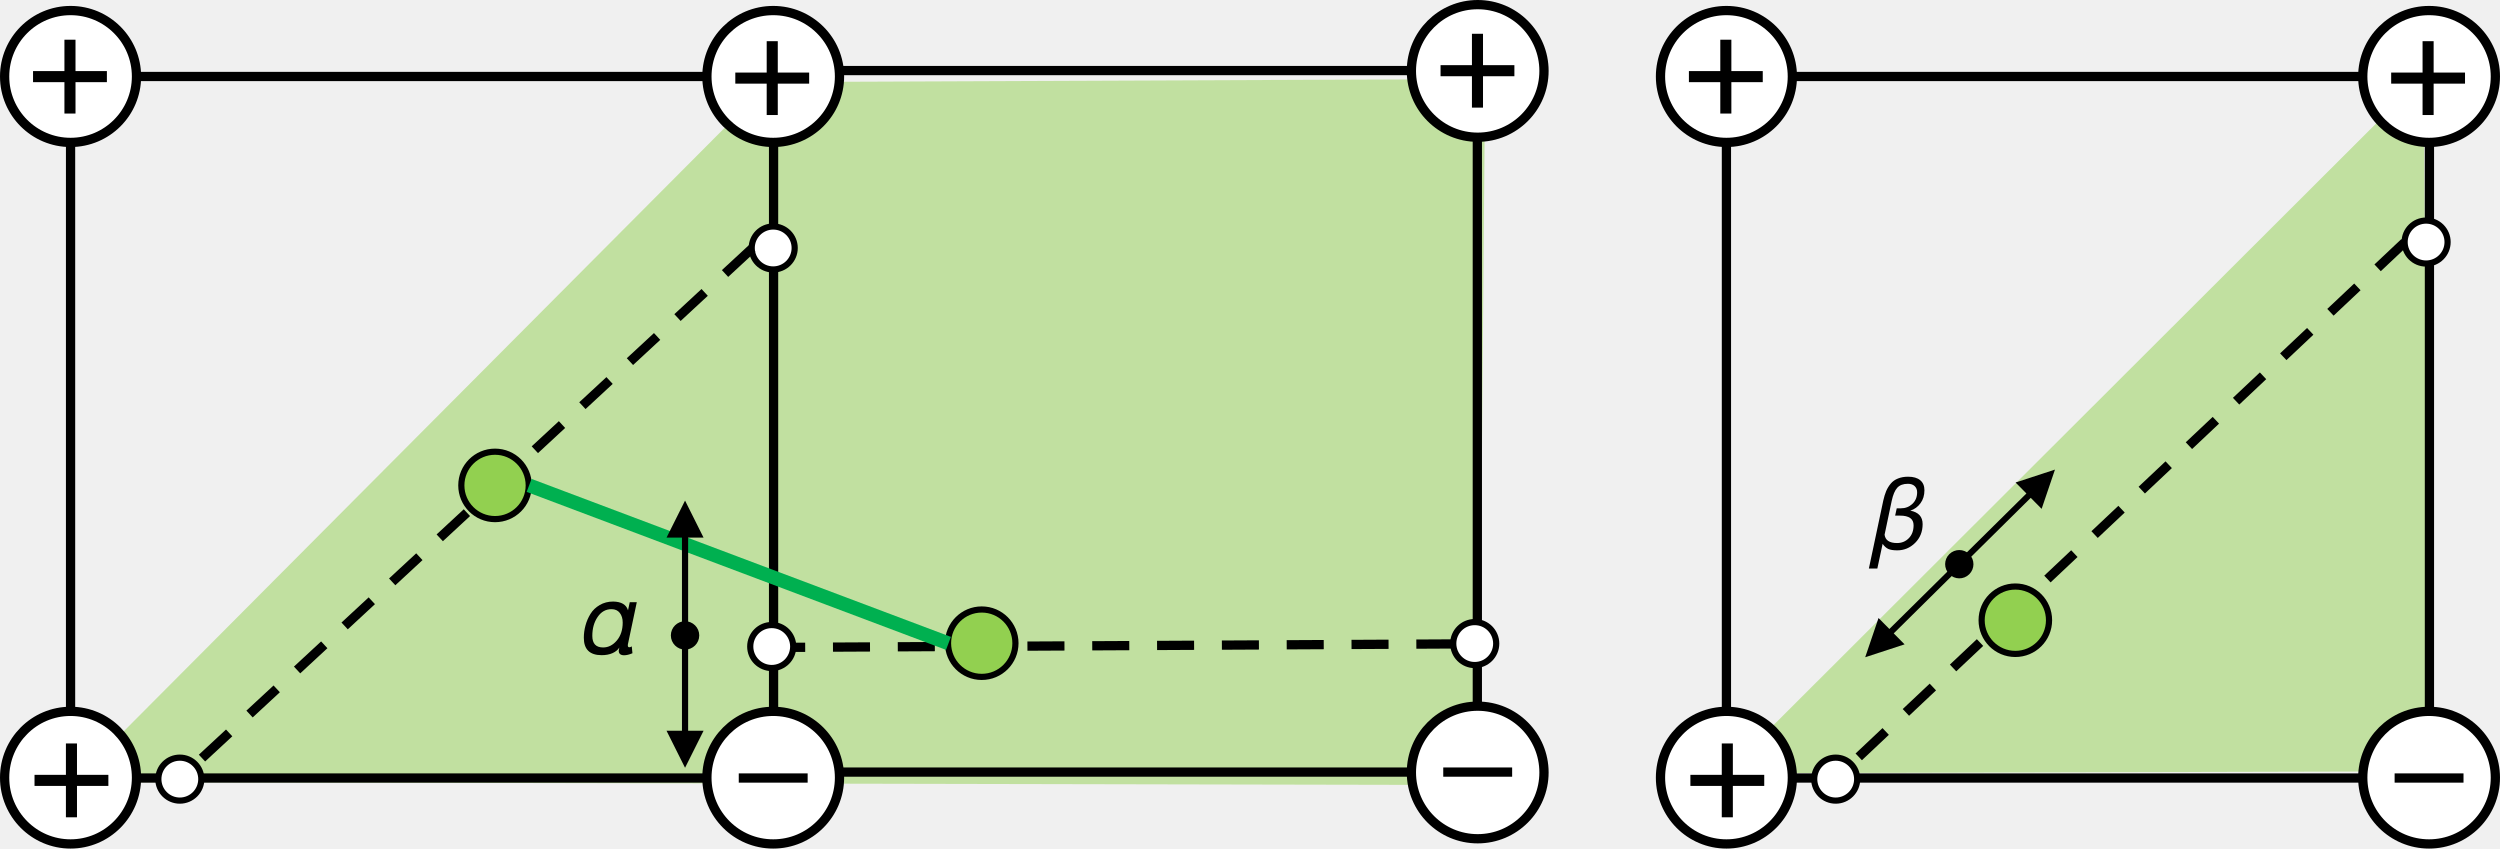
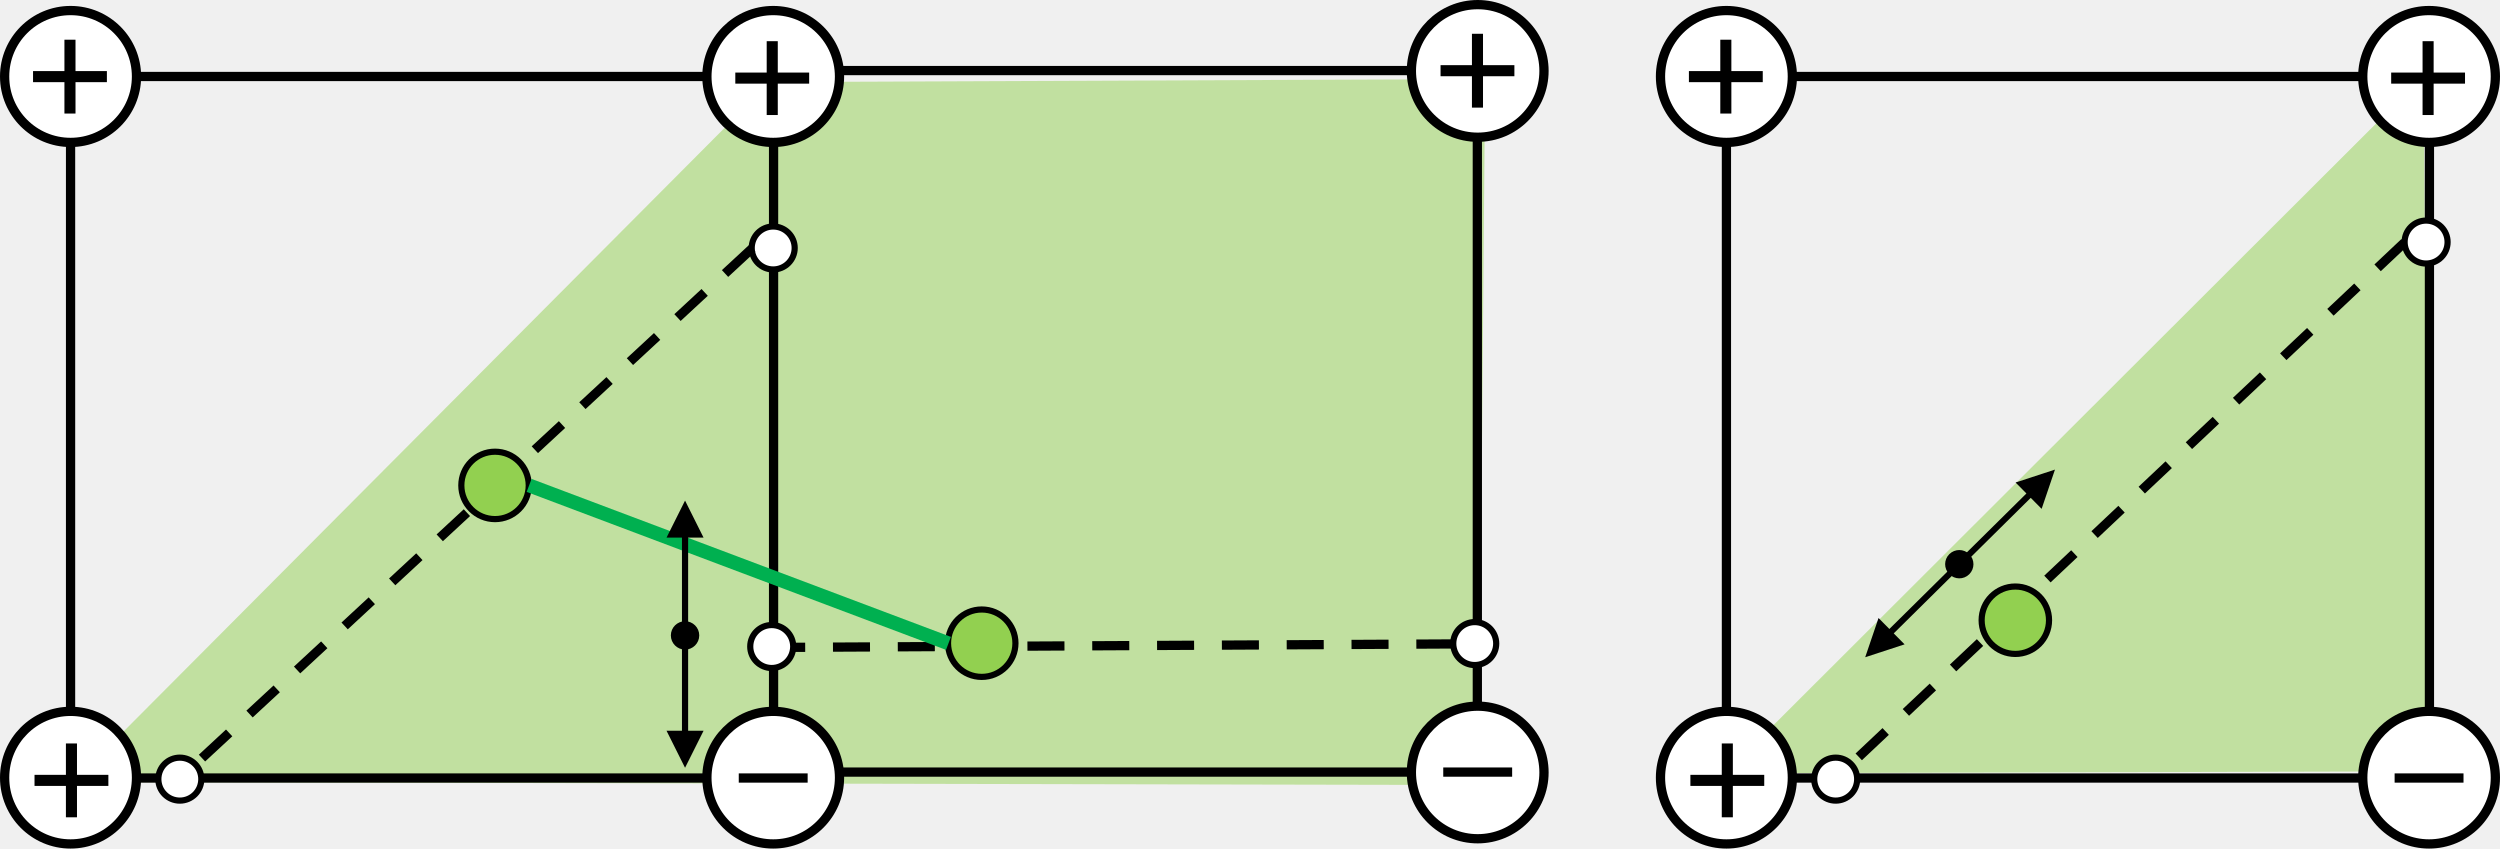
<svg xmlns="http://www.w3.org/2000/svg" version="1.1" id="svg132" width="539.962" height="183.28" viewBox="0 0 539.962 183.28">
  <defs id="defs136">
    <rect x="524.174" y="131.611" width="49.354" height="57.296" id="rect2616" />
    <rect x="123.101" y="129.342" width="20.422" height="23.826" id="rect2602" />
    <clipPath clipPathUnits="userSpaceOnUse" id="clipPath160">
      <path d="m 6828,2598 h 756 v 760.801 h -756 z" id="path158" />
    </clipPath>
    <clipPath clipPathUnits="userSpaceOnUse" id="clipPath166">
      <path d="m 6828,2598 h 756 v 760.8 h -756 z" id="path164" />
    </clipPath>
    <clipPath clipPathUnits="userSpaceOnUse" id="clipPath170">
      <path d="m 6828,2598 h 756 v 760.801 h -756 z" id="path168" />
    </clipPath>
    <clipPath clipPathUnits="userSpaceOnUse" id="clipPath188">
      <path d="m 451.199,720 h 2287.2 v 1143.6 h -2287.2 z" id="path186" />
    </clipPath>
    <clipPath clipPathUnits="userSpaceOnUse" id="clipPath194">
      <path d="M 451.2,720 H 2738.4 V 1863.6 H 451.2 Z" id="path192" />
    </clipPath>
    <clipPath clipPathUnits="userSpaceOnUse" id="clipPath198">
      <path d="m 451.199,720 h 2287.2 v 1143.6 h -2287.2 z" id="path196" />
    </clipPath>
    <clipPath clipPathUnits="userSpaceOnUse" id="clipPath216">
      <path d="m 3710.4,739.199 h 1140 v 1129.2 h -1140 z" id="path214" />
    </clipPath>
    <clipPath clipPathUnits="userSpaceOnUse" id="clipPath222">
      <path d="m 3710.4,739.2 h 1140 v 1129.2 h -1140 z" id="path220" />
    </clipPath>
    <clipPath clipPathUnits="userSpaceOnUse" id="clipPath226">
      <path d="m 3710.4,739.199 h 1140 v 1129.2 h -1140 z" id="path224" />
    </clipPath>
    <clipPath clipPathUnits="userSpaceOnUse" id="clipPath296">
      <path d="m 3638.4,1795.2 h 145.203 v 145.199 H 3638.4 Z" id="path294" />
    </clipPath>
    <clipPath clipPathUnits="userSpaceOnUse" id="clipPath306">
      <path d="m 4776,1792.8 h 145.199 v 145.199 H 4776 Z" id="path304" />
    </clipPath>
    <clipPath clipPathUnits="userSpaceOnUse" id="clipPath316">
      <path d="m 3640.8,655.199 h 145.211 V 800.398 H 3640.8 Z" id="path314" />
    </clipPath>
    <clipPath clipPathUnits="userSpaceOnUse" id="clipPath374">
      <path d="m 373.199,1795.2 h 145.199 v 145.199 H 373.199 Z" id="path372" />
    </clipPath>
    <clipPath clipPathUnits="userSpaceOnUse" id="clipPath384">
      <path d="m 1510.8,1792.8 h 145.199 v 145.199 H 1510.8 Z" id="path382" />
    </clipPath>
    <clipPath clipPathUnits="userSpaceOnUse" id="clipPath394">
      <path d="M 375.602,655.199 H 520.809 V 800.398 H 375.602 Z" id="path392" />
    </clipPath>
    <clipPath clipPathUnits="userSpaceOnUse" id="clipPath406">
      <path d="m 2653.2,1804.8 h 145.199 v 145.211 H 2653.2 Z" id="path404" />
    </clipPath>
    <clipPath clipPathUnits="userSpaceOnUse" id="clipPath474">
      <path d="m 3634.8,3949.2 h 146.391 v 146.391 H 3634.8 Z" id="path472" />
    </clipPath>
    <clipPath clipPathUnits="userSpaceOnUse" id="clipPath484">
      <path d="m 4772.4,3943.2 h 145.203 v 146.391 H 4772.4 Z" id="path482" />
    </clipPath>
    <clipPath clipPathUnits="userSpaceOnUse" id="clipPath494">
      <path d="m 3638.4,2810.4 h 146.391 v 145.203 H 3638.4 Z" id="path492" />
    </clipPath>
    <clipPath clipPathUnits="userSpaceOnUse" id="clipPath548">
      <path d="M 406.801,3940.8 H 552 v 145.199 H 406.801 Z" id="path546" />
    </clipPath>
    <clipPath clipPathUnits="userSpaceOnUse" id="clipPath558">
      <path d="m 1543.2,3938.4 h 145.199 v 145.203 H 1543.2 Z" id="path556" />
    </clipPath>
    <clipPath clipPathUnits="userSpaceOnUse" id="clipPath568">
      <path d="m 409.199,2800.8 h 145.199 v 145.199 H 409.199 Z" id="path566" />
    </clipPath>
    <clipPath clipPathUnits="userSpaceOnUse" id="clipPath580">
      <path d="m 2685.6,3950.4 h 146.398 v 145.211 H 2685.6 Z" id="path578" />
    </clipPath>
    <clipPath clipPathUnits="userSpaceOnUse" id="clipPath628">
      <path d="m 6799.2,382.801 h 756 v 762 h -756 z" id="path626" />
    </clipPath>
    <clipPath clipPathUnits="userSpaceOnUse" id="clipPath634">
      <path d="m 6799.2,382.8 h 756 v 762 h -756 z" id="path632" />
    </clipPath>
    <clipPath clipPathUnits="userSpaceOnUse" id="clipPath638">
      <path d="m 6799.2,382.801 h 756 v 762 h -756 z" id="path636" />
    </clipPath>
    <clipPath clipPathUnits="userSpaceOnUse" id="clipPath708">
      <path d="m 6625.2,2080.8 h 111.602 v 112.801 H 6625.2 Z" id="path706" />
    </clipPath>
    <clipPath clipPathUnits="userSpaceOnUse" id="clipPath718">
      <path d="m 5745.6,1203.6 h 111.598 v 112.809 H 5745.6 Z" id="path716" />
    </clipPath>
    <clipPath clipPathUnits="userSpaceOnUse" id="clipPath728">
      <path d="m 7503.6,2080.8 h 112.809 v 112.801 H 7503.6 Z" id="path726" />
    </clipPath>
    <clipPath clipPathUnits="userSpaceOnUse" id="clipPath738">
      <path d="m 5745.6,327.602 h 111.598 V 440.399 H 5745.6 Z" id="path736" />
    </clipPath>
    <clipPath clipPathUnits="userSpaceOnUse" id="clipPath826">
      <path d="m 6648,4293.6 h 112.801 v 112.797 H 6648 Z" id="path824" />
    </clipPath>
    <clipPath clipPathUnits="userSpaceOnUse" id="clipPath836">
      <path d="m 5768.4,3416.4 h 111.598 v 112.801 H 5768.4 Z" id="path834" />
    </clipPath>
    <clipPath clipPathUnits="userSpaceOnUse" id="clipPath846">
      <path d="m 7526.4,4293.6 h 112.797 v 112.797 H 7526.4 Z" id="path844" />
    </clipPath>
    <clipPath clipPathUnits="userSpaceOnUse" id="clipPath856">
      <path d="m 7528.8,3410.4 h 111.598 v 112.813 H 7528.8 Z" id="path854" />
    </clipPath>
    <clipPath clipPathUnits="userSpaceOnUse" id="clipPath866">
      <path d="m 5768.4,2540.4 h 111.598 v 112.801 H 5768.4 Z" id="path864" />
    </clipPath>
    <clipPath clipPathUnits="userSpaceOnUse" id="clipPath886">
      <path d="m 5768.4,4292.4 h 111.598 v 112.813 H 5768.4 Z" id="path884" />
    </clipPath>
    <clipPath clipPathUnits="userSpaceOnUse" id="clipPath896">
      <path d="m 6646.8,3410.4 h 111.598 v 112.813 H 6646.8 Z" id="path894" />
    </clipPath>
    <clipPath clipPathUnits="userSpaceOnUse" id="clipPath906">
      <path d="m 6646.8,2534.4 h 111.598 v 112.801 H 6646.8 Z" id="path904" />
    </clipPath>
    <clipPath clipPathUnits="userSpaceOnUse" id="clipPath916">
      <path d="m 5745.6,2077.2 h 111.598 v 111.602 H 5745.6 Z" id="path914" />
    </clipPath>
  </defs>
  <g id="g140" transform="matrix(1.333333,0,0,-1.333333,-44.35987,265.56)">
    <g id="g182" transform="scale(0.1)">
      <g id="g184" clip-path="url(#clipPath188)">
        <g id="g190" />
        <g id="g208">
          <g clip-path="url(#clipPath194)" opacity="0.502" id="g206">
            <g id="g204">
              <g clip-path="url(#clipPath198)" id="g202">
                <path d="M 451.199,724.789 1580.4,1858.8 l 1158,4.8 -9.6,-1143.6 z" style="fill:#92d050;fill-opacity:1;fill-rule:evenodd;stroke:none" id="path200" />
              </g>
            </g>
          </g>
        </g>
      </g>
    </g>
    <g id="g210" transform="matrix(0.1,0,0,0.1,-58.28881,0)">
      <g id="g212" clip-path="url(#clipPath216)">
        <g id="g218" />
        <g id="g236">
          <g clip-path="url(#clipPath222)" opacity="0.502" id="g234">
            <g id="g232">
              <g clip-path="url(#clipPath226)" id="g230">
                <path d="M 4841.5,1868.4 3710.4,739.199 l 1140,2.961" style="fill:#92d050;fill-opacity:1;fill-rule:evenodd;stroke:none" id="path228" />
              </g>
            </g>
          </g>
        </g>
      </g>
    </g>
    <path d="m 302.251,186.78 c 0,5.9 4.78,10.68 10.68,10.68 5.9,0 10.68,-4.78 10.68,-10.68 0,-5.9 -4.78,-10.68 -10.68,-10.68 -5.9,0 -10.68,4.78 -10.68,10.68" style="fill:#ffffff;fill-opacity:1;fill-rule:evenodd;stroke:none;stroke-width:0.1" id="path238" />
    <path d="m 302.251,186.78 c 0,5.9 4.78,10.68 10.68,10.68 5.9,0 10.68,-4.78 10.68,-10.68 0,-5.9 -4.78,-10.68 -10.68,-10.68 -5.9,0 -10.68,4.78 -10.68,10.68 z" style="fill:none;stroke:#000000;stroke-width:1.5;stroke-linecap:butt;stroke-linejoin:miter;stroke-miterlimit:10;stroke-dasharray:none;stroke-opacity:1" id="path240" />
    <path d="m 416.011,186.78 c 0,5.9 4.81,10.68 10.74,10.68 5.93,0 10.74,-4.78 10.74,-10.68 0,-5.9 -4.81,-10.68 -10.74,-10.68 -5.93,0 -10.74,4.78 -10.74,10.68" style="fill:#ffffff;fill-opacity:1;fill-rule:evenodd;stroke:none;stroke-width:0.1" id="path242" />
    <path d="m 416.011,186.78 c 0,5.9 4.81,10.68 10.74,10.68 5.93,0 10.74,-4.78 10.74,-10.68 0,-5.9 -4.81,-10.68 -10.74,-10.68 -5.93,0 -10.74,4.78 -10.74,10.68 z" style="fill:none;stroke:#000000;stroke-width:1.5;stroke-linecap:butt;stroke-linejoin:miter;stroke-miterlimit:10;stroke-dasharray:none;stroke-opacity:1" id="path244" />
    <path d="m 323.611,186.78 h 92.41" style="fill:none;stroke:#000000;stroke-width:1.5;stroke-linecap:butt;stroke-linejoin:miter;stroke-miterlimit:10;stroke-dasharray:none;stroke-opacity:1" id="path246" />
    <path d="M 426.811,83.925 V 176.1" style="fill:none;stroke:#000000;stroke-width:1.5;stroke-linecap:butt;stroke-linejoin:miter;stroke-miterlimit:10;stroke-dasharray:none;stroke-opacity:1" id="path248" />
    <path d="m 416.011,73.2 c 0,5.932 4.81,10.74 10.74,10.74 5.93,0 10.74,-4.808 10.74,-10.74 0,-5.932 -4.81,-10.74 -10.74,-10.74 -5.93,0 -10.74,4.808 -10.74,10.74" style="fill:#ffffff;fill-opacity:1;fill-rule:evenodd;stroke:none;stroke-width:0.1" id="path250" />
    <path d="m 416.011,73.2 c 0,5.932 4.81,10.74 10.74,10.74 5.93,0 10.74,-4.808 10.74,-10.74 0,-5.932 -4.81,-10.74 -10.74,-10.74 -5.93,0 -10.74,4.808 -10.74,10.74 z" style="fill:none;stroke:#000000;stroke-width:1.5;stroke-linecap:butt;stroke-linejoin:miter;stroke-miterlimit:10;stroke-dasharray:none;stroke-opacity:1" id="path252" />
    <path d="m 302.251,73.2 c 0,5.932 4.78,10.74 10.68,10.74 5.9,0 10.68,-4.808 10.68,-10.74 0,-5.932 -4.78,-10.74 -10.68,-10.74 -5.9,0 -10.68,4.808 -10.68,10.74" style="fill:#ffffff;fill-opacity:1;fill-rule:evenodd;stroke:none;stroke-width:0.1" id="path254" />
    <path d="m 302.251,73.2 c 0,5.932 4.78,10.74 10.68,10.74 5.9,0 10.68,-4.808 10.68,-10.74 0,-5.932 -4.78,-10.74 -10.68,-10.74 -5.9,0 -10.68,4.808 -10.68,10.74 z" style="fill:none;stroke:#000000;stroke-width:1.5;stroke-linecap:butt;stroke-linejoin:miter;stroke-miterlimit:10;stroke-dasharray:none;stroke-opacity:1" id="path256" />
    <path d="m 416.021,73.14 h -92.41" style="fill:none;stroke:#000000;stroke-width:1.5;stroke-linecap:butt;stroke-linejoin:miter;stroke-miterlimit:10;stroke-dasharray:none;stroke-opacity:1" id="path258" />
    <path d="M 312.931,176.1 V 83.925" style="fill:none;stroke:#000000;stroke-width:1.5;stroke-linecap:butt;stroke-linejoin:miter;stroke-miterlimit:10;stroke-dasharray:none;stroke-opacity:1" id="path260" />
    <path d="m 422.791,159.96 c 0,1.92 1.56,3.48 3.48,3.48 1.92,0 3.48,-1.56 3.48,-3.48 0,-1.92 -1.56,-3.48 -3.48,-3.48 -1.92,0 -3.48,1.56 -3.48,3.48" style="fill:#ffffff;fill-opacity:1;fill-rule:evenodd;stroke:none;stroke-width:0.1" id="path262" />
    <path d="m 422.791,159.96 c 0,1.92 1.56,3.48 3.48,3.48 1.92,0 3.48,-1.56 3.48,-3.48 0,-1.92 -1.56,-3.48 -3.48,-3.48 -1.92,0 -3.48,1.56 -3.48,3.48 z" style="fill:none;stroke:#000000;stroke-width:1;stroke-linecap:butt;stroke-linejoin:miter;stroke-miterlimit:10;stroke-dasharray:none;stroke-opacity:1" id="path264" />
    <path d="m 327.151,72.96 c 0,1.922 1.56,3.48 3.48,3.48 1.92,0 3.48,-1.558 3.48,-3.48 0,-1.922 -1.56,-3.48 -3.48,-3.48 -1.92,0 -3.48,1.558 -3.48,3.48" style="fill:#ffffff;fill-opacity:1;fill-rule:evenodd;stroke:none;stroke-width:0.1" id="path266" />
    <path d="m 327.151,72.96 c 0,1.922 1.56,3.48 3.48,3.48 1.92,0 3.48,-1.558 3.48,-3.48 0,-1.922 -1.56,-3.48 -3.48,-3.48 -1.92,0 -3.48,1.558 -3.48,3.48 z" style="fill:none;stroke:#000000;stroke-width:1;stroke-linecap:butt;stroke-linejoin:miter;stroke-miterlimit:10;stroke-dasharray:none;stroke-opacity:1" id="path268" />
    <path d="m 422.781,159.9 -89.69,-84.532" style="fill:none;stroke:#000000;stroke-width:1.5;stroke-linecap:butt;stroke-linejoin:miter;stroke-miterlimit:10;stroke-dasharray:6, 4.5;stroke-dashoffset:0;stroke-opacity:1" id="path270" />
    <path d="m 261.9,187.68 c 0,5.93 4.81,10.74 10.74,10.74 5.93,0 10.74,-4.81 10.74,-10.74 0,-5.93 -4.81,-10.74 -10.74,-10.74 -5.93,0 -10.74,4.81 -10.74,10.74" style="fill:#ffffff;fill-opacity:1;fill-rule:evenodd;stroke:none;stroke-width:0.1" id="path272" />
    <path d="m 261.9,187.68 c 0,5.93 4.81,10.74 10.74,10.74 5.93,0 10.74,-4.81 10.74,-10.74 0,-5.93 -4.81,-10.74 -10.74,-10.74 -5.93,0 -10.74,4.81 -10.74,10.74 z" style="fill:none;stroke:#000000;stroke-width:1.5;stroke-linecap:butt;stroke-linejoin:miter;stroke-miterlimit:10;stroke-dasharray:none;stroke-opacity:1" id="path274" />
    <path d="m 169.5,187.74 h 92.41" style="fill:none;stroke:#000000;stroke-width:1.5;stroke-linecap:butt;stroke-linejoin:miter;stroke-miterlimit:10;stroke-dasharray:none;stroke-opacity:1" id="path276" />
    <path d="M 272.58,84.765 V 176.94" style="fill:none;stroke:#000000;stroke-width:1.5;stroke-linecap:butt;stroke-linejoin:miter;stroke-miterlimit:10;stroke-dasharray:none;stroke-opacity:1" id="path278" />
    <path d="m 261.9,74.04 c 0,5.932 4.81,10.74 10.74,10.74 5.93,0 10.74,-4.808 10.74,-10.74 0,-5.932 -4.81,-10.74 -10.74,-10.74 -5.93,0 -10.74,4.808 -10.74,10.74" style="fill:#ffffff;fill-opacity:1;fill-rule:evenodd;stroke:none;stroke-width:0.1" id="path280" />
    <path d="m 261.9,74.04 c 0,5.932 4.81,10.74 10.74,10.74 5.93,0 10.74,-4.808 10.74,-10.74 0,-5.932 -4.81,-10.74 -10.74,-10.74 -5.93,0 -10.74,4.808 -10.74,10.74 z" style="fill:none;stroke:#000000;stroke-width:1.5;stroke-linecap:butt;stroke-linejoin:miter;stroke-miterlimit:10;stroke-dasharray:none;stroke-opacity:1" id="path282" />
    <path d="M 261.91,74.1 H 169.5" style="fill:none;stroke:#000000;stroke-width:1.5;stroke-linecap:butt;stroke-linejoin:miter;stroke-miterlimit:10;stroke-dasharray:none;stroke-opacity:1" id="path284" />
    <path d="m 354.271,98.7 c 0,3.02 2.44,5.46 5.46,5.46 3.02,0 5.46,-2.44 5.46,-5.46 0,-3.015 -2.44,-5.46 -5.46,-5.46 -3.02,0 -5.46,2.445 -5.46,5.46" style="fill:#92d050;fill-opacity:1;fill-rule:evenodd;stroke:none;stroke-width:0.1" id="path286" />
    <path d="m 354.271,98.7 c 0,3.02 2.44,5.46 5.46,5.46 3.02,0 5.46,-2.44 5.46,-5.46 0,-3.015 -2.44,-5.46 -5.46,-5.46 -3.02,0 -5.46,2.445 -5.46,5.46 z" style="fill:none;stroke:#000000;stroke-width:1;stroke-linecap:butt;stroke-linejoin:miter;stroke-miterlimit:10;stroke-dasharray:none;stroke-opacity:1" id="path288" />
    <g id="g290" transform="matrix(0.1,0,0,0.1,-58.28881,0)">
      <g id="g292" clip-path="url(#clipPath296)">
        <path d="m 3771.05,1876.55 h -50.85 v 50.83 h -17.93 v -50.83 h -50.84 v -17.94 h 50.84 v -50.84 h 17.93 v 50.84 h 50.85" style="fill:#000000;fill-opacity:1;fill-rule:nonzero;stroke:none" id="path298" />
      </g>
    </g>
    <g id="g300" transform="matrix(0.1,0,0,0.1,-58.28881,0)">
      <g id="g302" clip-path="url(#clipPath306)">
        <path d="m 4908.64,1874.15 h -50.84 v 50.83 h -17.93 v -50.83 h -50.85 v -17.94 h 50.85 v -50.84 h 17.93 v 50.84 h 50.84" style="fill:#000000;fill-opacity:1;fill-rule:nonzero;stroke:none" id="path308" />
      </g>
    </g>
    <g id="g310" transform="matrix(0.1,0,0,0.1,-58.28881,0)">
      <g id="g312" clip-path="url(#clipPath316)">
        <path d="m 3773.45,736.547 h -50.84 v 50.832 h -17.95 v -50.832 h -50.84 v -17.938 h 50.84 V 667.77 h 17.95 v 50.839 h 50.84" style="fill:#000000;fill-opacity:1;fill-rule:nonzero;stroke:none" id="path318" />
      </g>
    </g>
    <path d="m 421.171,73.14 h 11.16" style="fill:none;stroke:#000000;stroke-width:1.5;stroke-linecap:butt;stroke-linejoin:miter;stroke-miterlimit:10;stroke-dasharray:none;stroke-opacity:1" id="path320" />
    <path d="m 349.631,107.47 12.61,12.47 0.7,-0.71 -12.61,-12.47 z m 10.14,13.54 6.38,2.09 -2.16,-6.36" style="fill:#000000;fill-opacity:1;fill-rule:nonzero;stroke:none;stroke-width:0.1" id="path322" />
    <path d="m 349.731,106.16 -10.41,-10.295 -0.71,0.711 10.41,10.294 z m -7.94,-11.369 -6.38,-2.086 2.16,6.352" style="fill:#000000;fill-opacity:1;fill-rule:nonzero;stroke:none;stroke-width:0.1" id="path324" />
    <path d="m 349.391,109.05 c 0.71,0.7 1.84,0.69 2.54,-0.01 0.69,-0.71 0.69,-1.84 -0.02,-2.54 -0.7,-0.7 -1.84,-0.69 -2.53,0.02 -0.7,0.7 -0.69,1.84 0.01,2.53" style="fill:#000000;fill-opacity:1;fill-rule:evenodd;stroke:none;stroke-width:0.1" id="path326" />
    <path d="m 349.391,109.05 c 0.71,0.7 1.84,0.69 2.54,-0.01 0.69,-0.71 0.69,-1.84 -0.02,-2.54 -0.7,-0.7 -1.84,-0.69 -2.53,0.02 -0.7,0.7 -0.69,1.84 0.01,2.53 z" style="fill:none;stroke:#000000;stroke-width:1;stroke-linecap:butt;stroke-linejoin:miter;stroke-miterlimit:10;stroke-dasharray:none;stroke-opacity:1" id="path328" />
    <path d="m 34.02,186.78 c 0,5.9 4.782,10.68 10.68,10.68 5.898,0 10.68,-4.78 10.68,-10.68 0,-5.9 -4.782,-10.68 -10.68,-10.68 -5.898,0 -10.68,4.78 -10.68,10.68" style="fill:#ffffff;fill-opacity:1;fill-rule:evenodd;stroke:none;stroke-width:0.1" id="path330" />
    <path d="m 34.02,186.78 c 0,5.9 4.782,10.68 10.68,10.68 5.898,0 10.68,-4.78 10.68,-10.68 0,-5.9 -4.782,-10.68 -10.68,-10.68 -5.898,0 -10.68,4.78 -10.68,10.68 z" style="fill:none;stroke:#000000;stroke-width:1.5;stroke-linecap:butt;stroke-linejoin:miter;stroke-miterlimit:10;stroke-dasharray:none;stroke-opacity:1" id="path332" />
    <path d="m 147.78,186.78 c 0,5.9 4.81,10.68 10.74,10.68 5.93,0 10.74,-4.78 10.74,-10.68 0,-5.9 -4.81,-10.68 -10.74,-10.68 -5.93,0 -10.74,4.78 -10.74,10.68" style="fill:#ffffff;fill-opacity:1;fill-rule:evenodd;stroke:none;stroke-width:0.1" id="path334" />
    <path d="m 147.78,186.78 c 0,5.9 4.81,10.68 10.74,10.68 5.93,0 10.74,-4.78 10.74,-10.68 0,-5.9 -4.81,-10.68 -10.74,-10.68 -5.93,0 -10.74,4.78 -10.74,10.68 z" style="fill:none;stroke:#000000;stroke-width:1.5;stroke-linecap:butt;stroke-linejoin:miter;stroke-miterlimit:10;stroke-dasharray:none;stroke-opacity:1" id="path336" />
    <path d="M 55.38,186.78 H 147.79" style="fill:none;stroke:#000000;stroke-width:1.5;stroke-linecap:butt;stroke-linejoin:miter;stroke-miterlimit:10;stroke-dasharray:none;stroke-opacity:1" id="path338" />
    <path d="M 158.58,83.925 V 176.1" style="fill:none;stroke:#000000;stroke-width:1.5;stroke-linecap:butt;stroke-linejoin:miter;stroke-miterlimit:10;stroke-dasharray:none;stroke-opacity:1" id="path340" />
    <path d="m 147.78,73.2 c 0,5.932 4.81,10.74 10.74,10.74 5.93,0 10.74,-4.808 10.74,-10.74 0,-5.932 -4.81,-10.74 -10.74,-10.74 -5.93,0 -10.74,4.808 -10.74,10.74" style="fill:#ffffff;fill-opacity:1;fill-rule:evenodd;stroke:none;stroke-width:0.1" id="path342" />
    <path d="m 147.78,73.2 c 0,5.932 4.81,10.74 10.74,10.74 5.93,0 10.74,-4.808 10.74,-10.74 0,-5.932 -4.81,-10.74 -10.74,-10.74 -5.93,0 -10.74,4.808 -10.74,10.74 z" style="fill:none;stroke:#000000;stroke-width:1.5;stroke-linecap:butt;stroke-linejoin:miter;stroke-miterlimit:10;stroke-dasharray:none;stroke-opacity:1" id="path344" />
    <path d="m 34.02,73.2 c 0,5.932 4.782,10.74 10.68,10.74 5.898,0 10.68,-4.808 10.68,-10.74 0,-5.932 -4.782,-10.74 -10.68,-10.74 -5.898,0 -10.68,4.808 -10.68,10.74" style="fill:#ffffff;fill-opacity:1;fill-rule:evenodd;stroke:none;stroke-width:0.1" id="path346" />
    <path d="m 34.02,73.2 c 0,5.932 4.782,10.74 10.68,10.74 5.898,0 10.68,-4.808 10.68,-10.74 0,-5.932 -4.782,-10.74 -10.68,-10.74 -5.898,0 -10.68,4.808 -10.68,10.74 z" style="fill:none;stroke:#000000;stroke-width:1.5;stroke-linecap:butt;stroke-linejoin:miter;stroke-miterlimit:10;stroke-dasharray:none;stroke-opacity:1" id="path348" />
    <path d="M 147.79,73.14 H 55.38" style="fill:none;stroke:#000000;stroke-width:1.5;stroke-linecap:butt;stroke-linejoin:miter;stroke-miterlimit:10;stroke-dasharray:none;stroke-opacity:1" id="path350" />
    <path d="M 44.7,176.1 V 83.925" style="fill:none;stroke:#000000;stroke-width:1.5;stroke-linecap:butt;stroke-linejoin:miter;stroke-miterlimit:10;stroke-dasharray:none;stroke-opacity:1" id="path352" />
    <path d="m 155.04,159 c 0,1.92 1.56,3.48 3.48,3.48 1.92,0 3.48,-1.56 3.48,-3.48 0,-1.92 -1.56,-3.48 -3.48,-3.48 -1.92,0 -3.48,1.56 -3.48,3.48" style="fill:#ffffff;fill-opacity:1;fill-rule:evenodd;stroke:none;stroke-width:0.1" id="path354" />
    <path d="m 155.04,159 c 0,1.92 1.56,3.48 3.48,3.48 1.92,0 3.48,-1.56 3.48,-3.48 0,-1.92 -1.56,-3.48 -3.48,-3.48 -1.92,0 -3.48,1.56 -3.48,3.48 z" style="fill:none;stroke:#000000;stroke-width:1;stroke-linecap:butt;stroke-linejoin:miter;stroke-miterlimit:10;stroke-dasharray:none;stroke-opacity:1" id="path356" />
    <path d="m 58.92,72.96 c 0,1.922 1.558,3.48 3.48,3.48 1.922,0 3.48,-1.558 3.48,-3.48 0,-1.922 -1.558,-3.48 -3.48,-3.48 -1.922,0 -3.48,1.558 -3.48,3.48" style="fill:#ffffff;fill-opacity:1;fill-rule:evenodd;stroke:none;stroke-width:0.1" id="path358" />
    <path d="m 58.92,72.96 c 0,1.922 1.558,3.48 3.48,3.48 1.922,0 3.48,-1.558 3.48,-3.48 0,-1.922 -1.558,-3.48 -3.48,-3.48 -1.922,0 -3.48,1.558 -3.48,3.48 z" style="fill:none;stroke:#000000;stroke-width:1;stroke-linecap:butt;stroke-linejoin:miter;stroke-miterlimit:10;stroke-dasharray:none;stroke-opacity:1" id="path360" />
    <path d="M 155.12,158.94 64.98,75.434" style="fill:none;stroke:#000000;stroke-width:1.5;stroke-linecap:butt;stroke-linejoin:miter;stroke-miterlimit:10;stroke-dasharray:6, 4.5;stroke-dashoffset:0;stroke-opacity:1" id="path362" />
    <path d="m 108,120.54 c 0,3.02 2.44,5.46 5.46,5.46 3.02,0 5.46,-2.44 5.46,-5.46 0,-3.02 -2.44,-5.46 -5.46,-5.46 -3.02,0 -5.46,2.44 -5.46,5.46" style="fill:#92d050;fill-opacity:1;fill-rule:evenodd;stroke:none;stroke-width:0.1" id="path364" />
    <path d="m 108,120.54 c 0,3.02 2.44,5.46 5.46,5.46 3.02,0 5.46,-2.44 5.46,-5.46 0,-3.02 -2.44,-5.46 -5.46,-5.46 -3.02,0 -5.46,2.44 -5.46,5.46 z" style="fill:none;stroke:#000000;stroke-width:1;stroke-linecap:butt;stroke-linejoin:miter;stroke-miterlimit:10;stroke-dasharray:none;stroke-opacity:1" id="path366" />
    <g id="g368" transform="scale(0.1)">
      <g id="g370" clip-path="url(#clipPath374)">
        <path d="m 505.844,1876.55 h -50.84 v 50.83 h -17.938 v -50.83 h -50.839 v -17.94 h 50.839 v -50.84 h 17.938 v 50.84 h 50.84" style="fill:#000000;fill-opacity:1;fill-rule:nonzero;stroke:none" id="path376" />
      </g>
    </g>
    <g id="g378" transform="scale(0.1)">
      <g id="g380" clip-path="url(#clipPath384)">
        <path d="m 1643.45,1874.15 h -50.84 v 50.83 h -17.95 v -50.83 h -50.84 v -17.94 h 50.84 v -50.84 h 17.95 v 50.84 h 50.84" style="fill:#000000;fill-opacity:1;fill-rule:nonzero;stroke:none" id="path386" />
      </g>
    </g>
    <g id="g388" transform="scale(0.1)">
      <g id="g390" clip-path="url(#clipPath394)">
        <path d="m 508.246,736.547 h -50.84 v 50.832 h -17.941 v -50.832 h -50.84 v -17.938 h 50.84 V 667.77 h 17.941 v 50.839 h 50.84" style="fill:#000000;fill-opacity:1;fill-rule:nonzero;stroke:none" id="path396" />
      </g>
    </g>
    <path d="M 152.94,73.14 H 164.1" style="fill:none;stroke:#000000;stroke-width:1.5;stroke-linecap:butt;stroke-linejoin:miter;stroke-miterlimit:10;stroke-dasharray:none;stroke-opacity:1" id="path398" />
    <g id="g400" transform="scale(0.1)">
      <g id="g402" clip-path="url(#clipPath406)">
        <path d="M 2785.84,1886.15 H 2735 v 50.83 h -17.93 v -50.83 h -50.84 v -17.94 h 50.84 v -50.84 H 2735 v 50.84 h 50.84" style="fill:#000000;fill-opacity:1;fill-rule:nonzero;stroke:none" id="path408" />
      </g>
    </g>
    <path d="m 267.06,74.1 h 11.16" style="fill:none;stroke:#000000;stroke-width:1.5;stroke-linecap:butt;stroke-linejoin:miter;stroke-miterlimit:10;stroke-dasharray:none;stroke-opacity:1" id="path410" />
    <path d="m 268.68,94.92 c 0,1.922 1.56,3.48 3.48,3.48 1.92,0 3.48,-1.558 3.48,-3.48 0,-1.922 -1.56,-3.48 -3.48,-3.48 -1.92,0 -3.48,1.558 -3.48,3.48" style="fill:#ffffff;fill-opacity:1;fill-rule:evenodd;stroke:none;stroke-width:0.1" id="path412" />
    <path d="m 268.68,94.92 c 0,1.922 1.56,3.48 3.48,3.48 1.92,0 3.48,-1.558 3.48,-3.48 0,-1.922 -1.56,-3.48 -3.48,-3.48 -1.92,0 -3.48,1.558 -3.48,3.48 z" style="fill:none;stroke:#000000;stroke-width:1;stroke-linecap:butt;stroke-linejoin:miter;stroke-miterlimit:10;stroke-dasharray:none;stroke-opacity:1" id="path414" />
    <path d="m 154.8,94.44 c 0,1.922 1.56,3.48 3.48,3.48 1.92,0 3.48,-1.558 3.48,-3.48 0,-1.922 -1.56,-3.48 -3.48,-3.48 -1.92,0 -3.48,1.558 -3.48,3.48" style="fill:#ffffff;fill-opacity:1;fill-rule:evenodd;stroke:none;stroke-width:0.1" id="path416" />
    <path d="m 154.8,94.44 c 0,1.922 1.56,3.48 3.48,3.48 1.92,0 3.48,-1.558 3.48,-3.48 0,-1.922 -1.56,-3.48 -3.48,-3.48 -1.92,0 -3.48,1.558 -3.48,3.48 z" style="fill:none;stroke:#000000;stroke-width:1;stroke-linecap:butt;stroke-linejoin:miter;stroke-miterlimit:10;stroke-dasharray:none;stroke-opacity:1" id="path418" />
    <path d="m 268.7,94.86 -106.88,-0.55" style="fill:none;stroke:#000000;stroke-width:1.5;stroke-linecap:butt;stroke-linejoin:miter;stroke-miterlimit:10;stroke-dasharray:6, 4.5;stroke-dashoffset:0;stroke-opacity:1" id="path420" />
    <path d="m 186.84,94.98 c 0,3.015 2.44,5.46 5.46,5.46 3.02,0 5.46,-2.445 5.46,-5.46 0,-3.015 -2.44,-5.46 -5.46,-5.46 -3.02,0 -5.46,2.445 -5.46,5.46" style="fill:#92d050;fill-opacity:1;fill-rule:evenodd;stroke:none;stroke-width:0.1" id="path422" />
    <path d="m 186.84,94.98 c 0,3.015 2.44,5.46 5.46,5.46 3.02,0 5.46,-2.445 5.46,-5.46 0,-3.015 -2.44,-5.46 -5.46,-5.46 -3.02,0 -5.46,2.445 -5.46,5.46 z" style="fill:none;stroke:#000000;stroke-width:1;stroke-linecap:butt;stroke-linejoin:miter;stroke-miterlimit:10;stroke-dasharray:none;stroke-opacity:1" id="path424" />
    <path d="M 118.98,120.54 186.91,94.95" style="fill:none;stroke:#00b050;stroke-width:2.25;stroke-linecap:butt;stroke-linejoin:miter;stroke-miterlimit:10;stroke-dasharray:none;stroke-opacity:1" id="path612" />
    <path d="m 143.74,113.08 h 1 V 95.346 h -1 z m -2.5,-1 3,6 3,-6" style="fill:#000000;fill-opacity:1;fill-rule:nonzero;stroke:none;stroke-width:0.1" id="path614" />
    <path d="m 144.74,79.798 h -1 v 14.642 h 1 z m 2.5,1 -3,-6 -3,6" style="fill:#000000;fill-opacity:1;fill-rule:nonzero;stroke:none;stroke-width:0.1" id="path616" />
    <path d="m 142.44,96.24 c 0,0.994 0.81,1.8 1.8,1.8 0.99,0 1.8,-0.806 1.8,-1.8 0,-0.994 -0.81,-1.8 -1.8,-1.8 -0.99,0 -1.8,0.806 -1.8,1.8" style="fill:#000000;fill-opacity:1;fill-rule:evenodd;stroke:none;stroke-width:0.1" id="path618" />
    <path d="m 142.44,96.24 c 0,0.994 0.81,1.8 1.8,1.8 0.99,0 1.8,-0.806 1.8,-1.8 0,-0.994 -0.81,-1.8 -1.8,-1.8 -0.99,0 -1.8,0.806 -1.8,1.8 z" style="fill:none;stroke:#000000;stroke-width:1;stroke-linecap:butt;stroke-linejoin:miter;stroke-miterlimit:10;stroke-dasharray:none;stroke-opacity:1" id="path620" />
    <text xml:space="preserve" transform="matrix(0.75,0,0,-0.75,33,199.17)" id="text2600" style="font-size:16px;font-family:'Lucida Grande';-inkscape-font-specification:'Lucida Grande';white-space:pre;shape-inside:url(#rect2602);display:inline;fill:#000000" />
    <text xml:space="preserve" style="font-size:12px;font-family:'Lucida Grande';-inkscape-font-specification:'Lucida Grande';fill:#000000;stroke-width:0.75" x="137.239" y="-90.676" id="text2608" transform="scale(1,-1)">
      <tspan id="tspan2606" style="stroke-width:0.75" x="137.239" y="-90.676" />
    </text>
-     <text xml:space="preserve" style="font-size:16px;font-family:'Lucida Grande';-inkscape-font-specification:'Lucida Grande';fill:#000000;stroke-width:0.75" x="127.453" y="-93.229" id="text2612" transform="scale(1,-1)">
-       <tspan id="tspan2610" style="font-size:16px;stroke-width:0.75" x="127.453" y="-93.229">𝛼</tspan>
-     </text>
-     <text xml:space="preserve" transform="matrix(0.75,0,0,-0.75,-56.77327,223.847)" id="text2614" style="font-size:21.333px;font-family:'Lucida Grande';-inkscape-font-specification:'Lucida Grande';white-space:pre;shape-inside:url(#rect2616);display:inline;fill:#000000">
-       <tspan x="524.174" y="151.473" id="tspan3253">𝛽</tspan>
-     </text>
  </g>
</svg>
